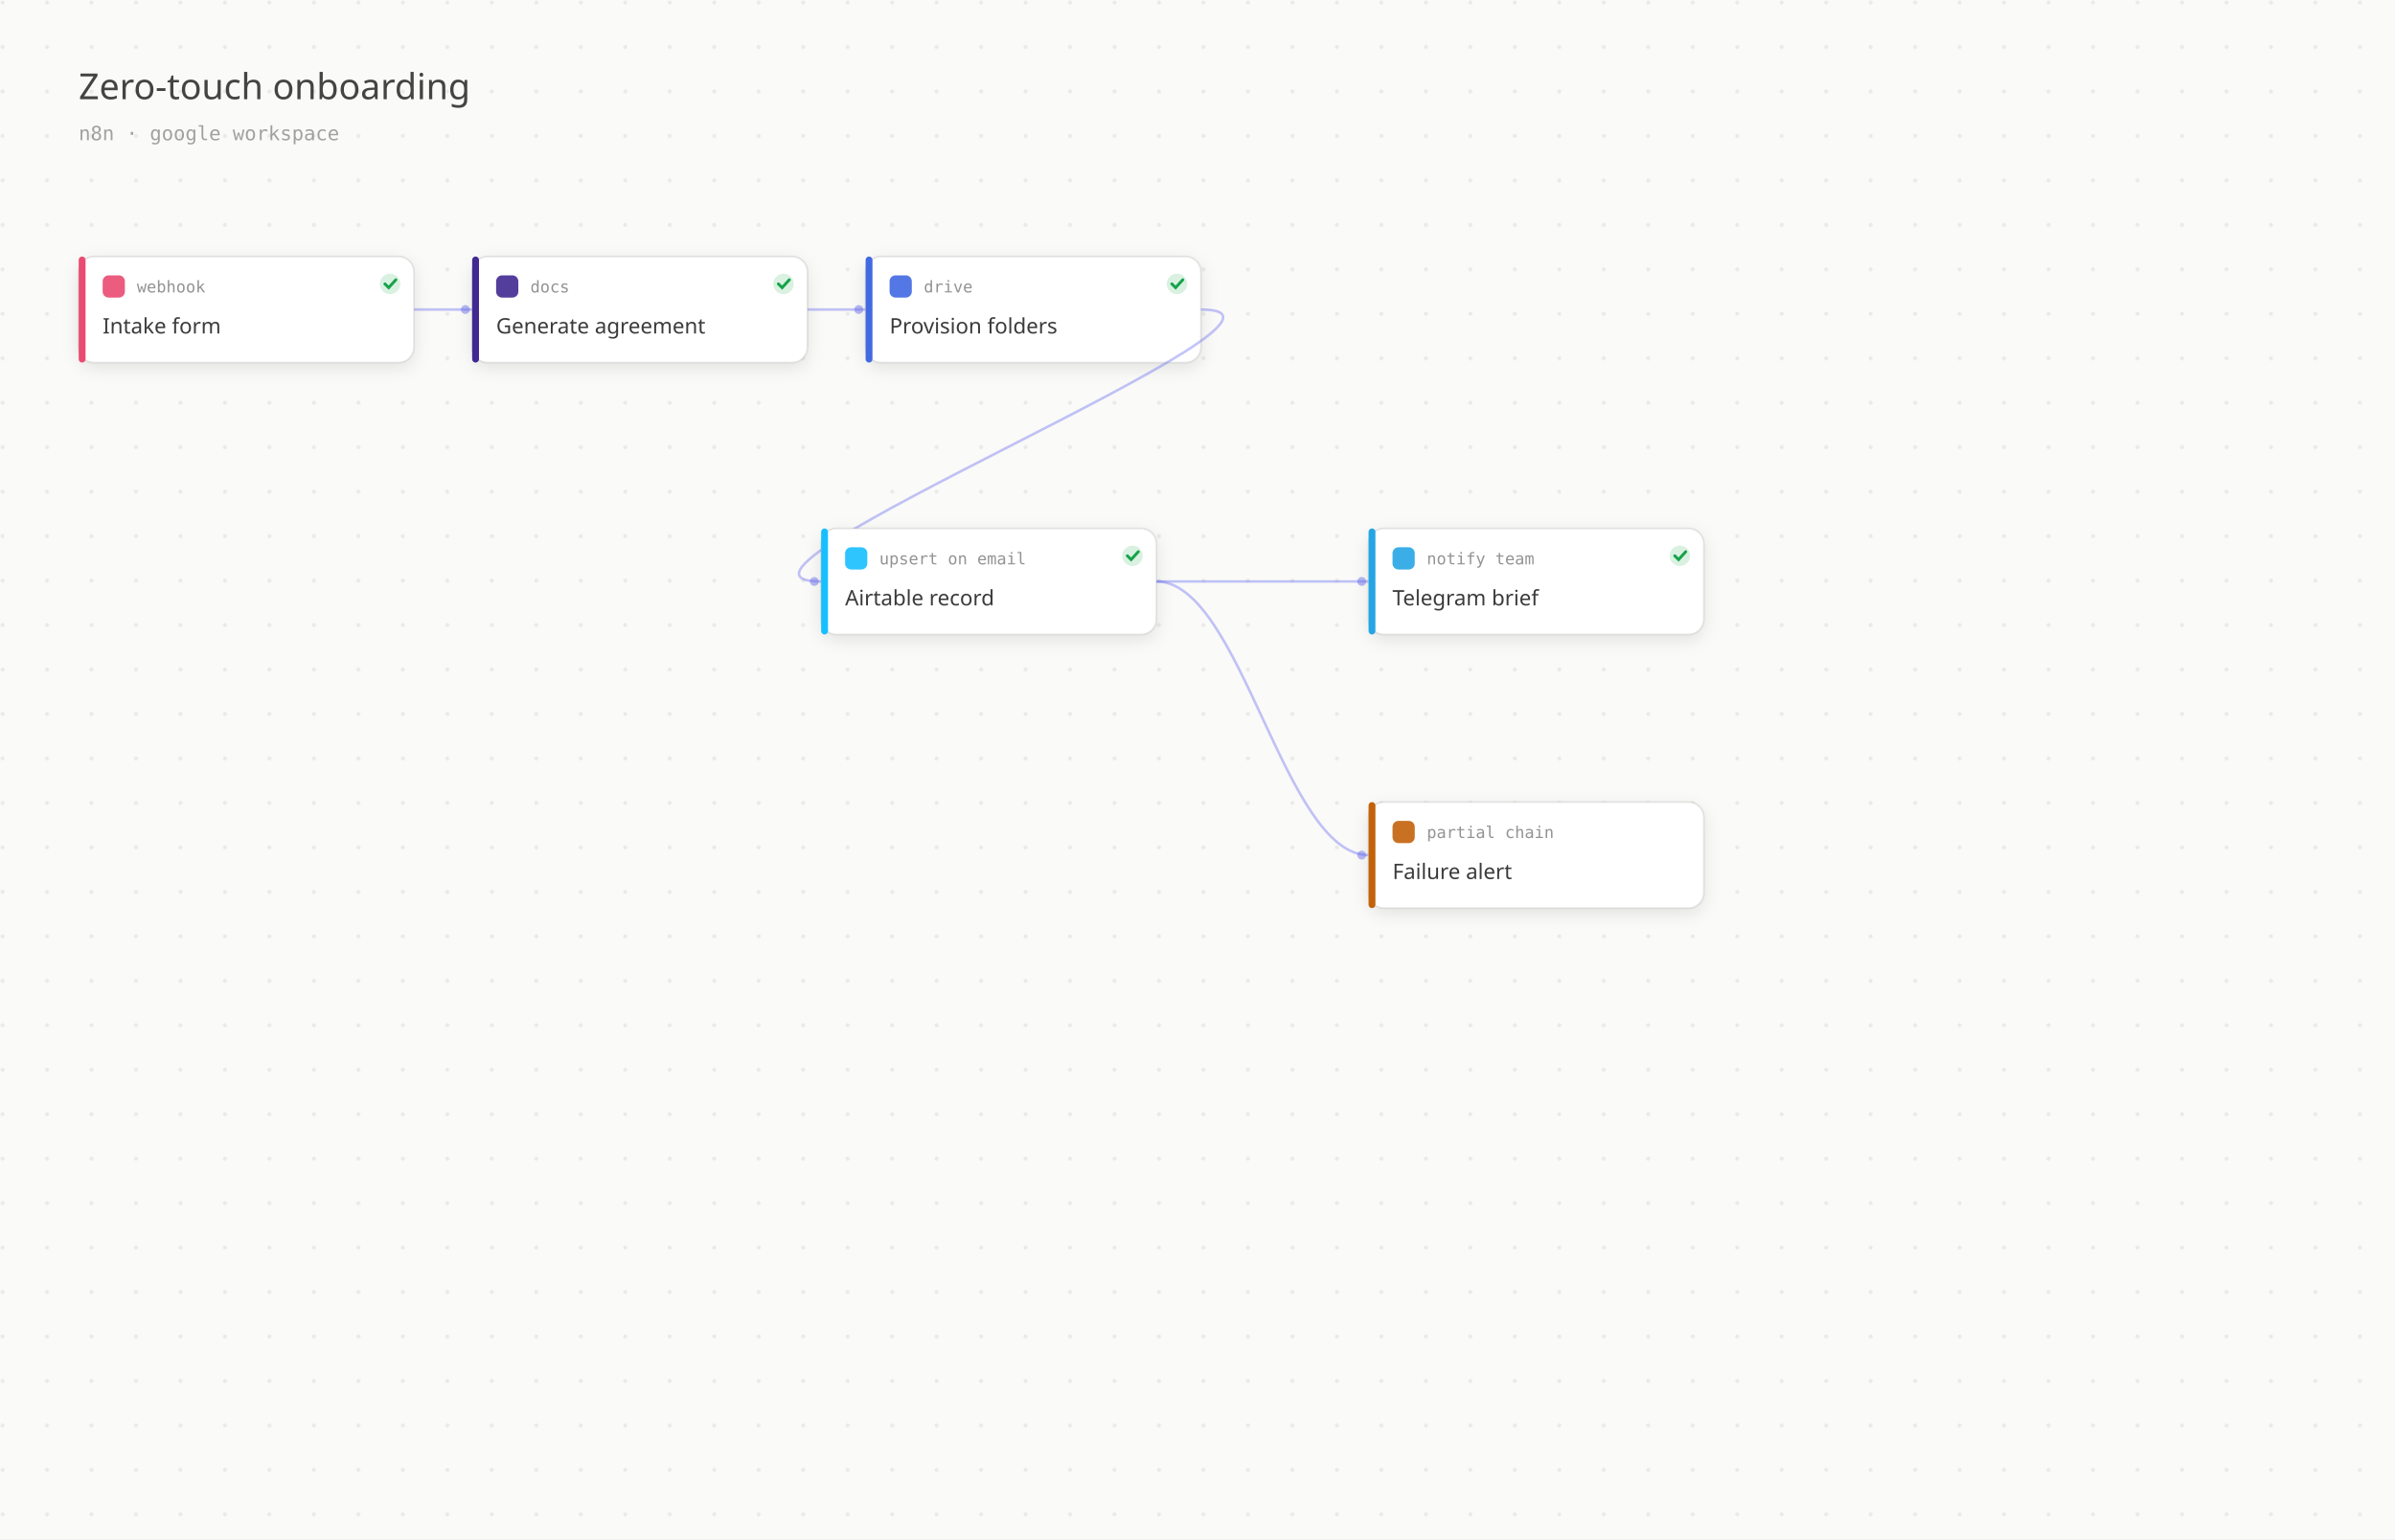
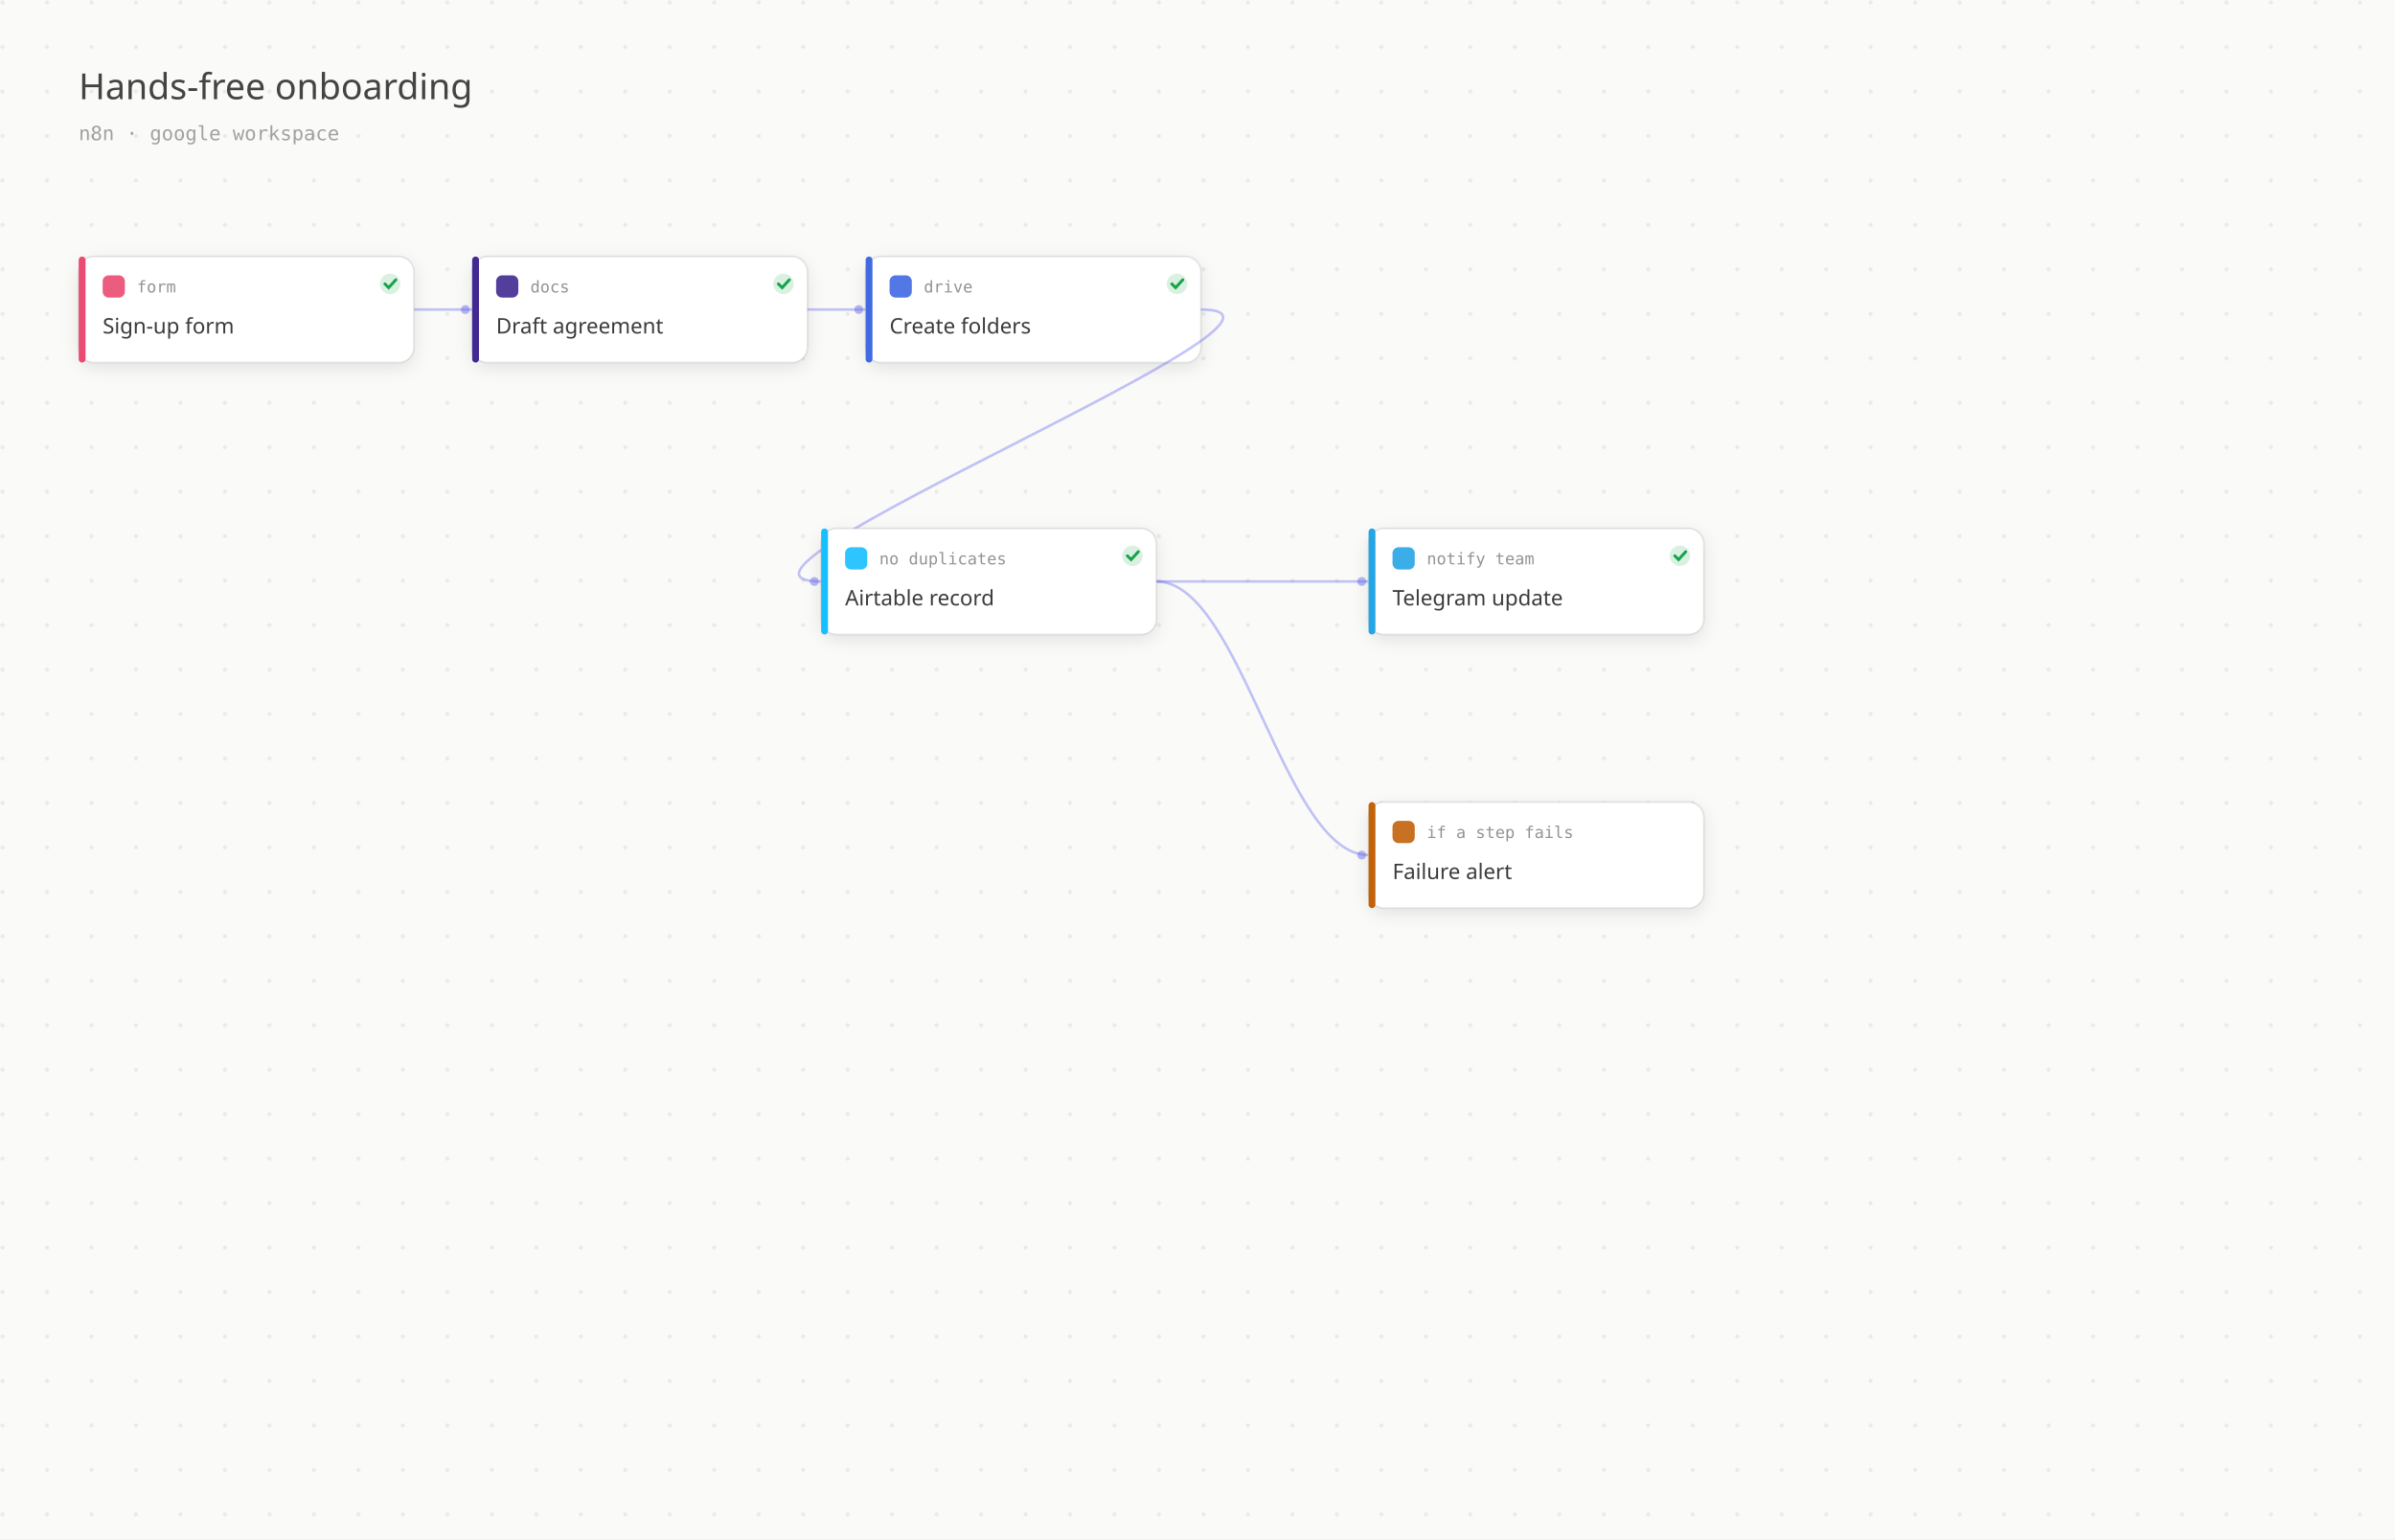
<svg xmlns="http://www.w3.org/2000/svg" viewBox="0 0 1400 900" width="1400" height="900" role="img" aria-label="client onboarding">
  <defs>
    <pattern id="dots" width="26" height="26" patternUnits="userSpaceOnUse">
      <circle cx="1.5" cy="1.5" r="1.2" fill="#111" fill-opacity=".07" />
    </pattern>
    <filter id="sh" x="-40%" y="-40%" width="180%" height="180%">
      <feDropShadow dx="0" dy="3" stdDeviation="5" flood-color="#000" flood-opacity=".10" />
    </filter>
  </defs>
  <rect width="1400" height="900" fill="#FAFAF8" />
  <rect width="1400" height="900" fill="url(#dots)" />
-   <text x="46" y="58" font-family="IBM Plex Sans,system-ui,sans-serif" font-size="21" fill="#111" fill-opacity=".78">Zero-touch onboarding</text>
+   <text x="46" y="58" font-family="IBM Plex Sans,system-ui,sans-serif" font-size="21" fill="#111" fill-opacity=".78">Hands-free onboarding</text>
  <text x="46" y="82" font-family="ui-monospace,monospace" font-size="11.5" fill="#111" fill-opacity=".38">n8n · google workspace</text>
  <g filter="url(#sh)">
    <rect x="46" y="150" width="196" height="62" rx="9" fill="#fff" stroke="#111" stroke-opacity=".10" />
  </g>
  <rect x="46" y="150" width="4" height="62" rx="2" fill="#EA4B71" />
  <rect x="60" y="161" width="13" height="13" rx="3.5" fill="#EA4B71" fill-opacity=".9" />
-   <text x="80" y="171" font-family="ui-monospace,monospace" font-size="9.5" fill="#111" fill-opacity=".45">webhook</text>
-   <text x="60" y="195" font-family="IBM Plex Sans,system-ui,sans-serif" font-size="12.5" fill="#111" fill-opacity=".82">Intake form</text>
+   <text x="80" y="171" font-family="ui-monospace,monospace" font-size="9.5" fill="#111" fill-opacity=".45">form</text>
+   <text x="60" y="195" font-family="IBM Plex Sans,system-ui,sans-serif" font-size="12.5" fill="#111" fill-opacity=".82">Sign-up form</text>
  <circle cx="228" cy="166" r="6" fill="#16a34a" fill-opacity=".16" />
  <path d="M225,166 l2.2,2.2 l4.2,-4.6" stroke="#16a34a" stroke-width="1.7" fill="none" stroke-linecap="round" />
  <path d="M242,181.0 C270,181.0 248,181.0 276,181.0" fill="none" stroke="#6366f1" stroke-opacity=".38" stroke-width="1.5" />
  <circle cx="272" cy="181.0" r="2.6" fill="#6366f1" fill-opacity=".45" />
  <g filter="url(#sh)">
    <rect x="276" y="150" width="196" height="62" rx="9" fill="#fff" stroke="#111" stroke-opacity=".10" />
  </g>
  <rect x="276" y="150" width="4" height="62" rx="2" fill="#412991" />
  <rect x="290" y="161" width="13" height="13" rx="3.5" fill="#412991" fill-opacity=".9" />
  <text x="310" y="171" font-family="ui-monospace,monospace" font-size="9.5" fill="#111" fill-opacity=".45">docs</text>
-   <text x="290" y="195" font-family="IBM Plex Sans,system-ui,sans-serif" font-size="12.5" fill="#111" fill-opacity=".82">Generate agreement</text>
+   <text x="290" y="195" font-family="IBM Plex Sans,system-ui,sans-serif" font-size="12.5" fill="#111" fill-opacity=".82">Draft agreement</text>
  <circle cx="458" cy="166" r="6" fill="#16a34a" fill-opacity=".16" />
  <path d="M455,166 l2.2,2.2 l4.2,-4.6" stroke="#16a34a" stroke-width="1.7" fill="none" stroke-linecap="round" />
  <path d="M472,181.0 C500,181.0 478,181.0 506,181.0" fill="none" stroke="#6366f1" stroke-opacity=".38" stroke-width="1.5" />
  <circle cx="502" cy="181.0" r="2.6" fill="#6366f1" fill-opacity=".45" />
  <g filter="url(#sh)">
    <rect x="506" y="150" width="196" height="62" rx="9" fill="#fff" stroke="#111" stroke-opacity=".10" />
  </g>
  <rect x="506" y="150" width="4" height="62" rx="2" fill="#4169E1" />
  <rect x="520" y="161" width="13" height="13" rx="3.5" fill="#4169E1" fill-opacity=".9" />
  <text x="540" y="171" font-family="ui-monospace,monospace" font-size="9.5" fill="#111" fill-opacity=".45">drive</text>
-   <text x="520" y="195" font-family="IBM Plex Sans,system-ui,sans-serif" font-size="12.5" fill="#111" fill-opacity=".82">Provision folders</text>
+   <text x="520" y="195" font-family="IBM Plex Sans,system-ui,sans-serif" font-size="12.5" fill="#111" fill-opacity=".82">Create folders</text>
  <circle cx="688" cy="166" r="6" fill="#16a34a" fill-opacity=".16" />
  <path d="M685,166 l2.2,2.2 l4.2,-4.6" stroke="#16a34a" stroke-width="1.7" fill="none" stroke-linecap="round" />
  <path d="M702,181 C790.8,181 391.2,340 480,340" fill="none" stroke="#6366f1" stroke-opacity=".38" stroke-width="1.5" />
  <circle cx="476" cy="340" r="2.6" fill="#6366f1" fill-opacity=".45" />
  <g filter="url(#sh)">
    <rect x="480" y="309" width="196" height="62" rx="9" fill="#fff" stroke="#111" stroke-opacity=".10" />
  </g>
  <rect x="480" y="309" width="4" height="62" rx="2" fill="#18BFFF" />
  <rect x="494" y="320" width="13" height="13" rx="3.5" fill="#18BFFF" fill-opacity=".9" />
-   <text x="514" y="330" font-family="ui-monospace,monospace" font-size="9.5" fill="#111" fill-opacity=".45">upsert on email</text>
+   <text x="514" y="330" font-family="ui-monospace,monospace" font-size="9.5" fill="#111" fill-opacity=".45">no duplicates</text>
  <text x="494" y="354" font-family="IBM Plex Sans,system-ui,sans-serif" font-size="12.5" fill="#111" fill-opacity=".82">Airtable record</text>
  <circle cx="662" cy="325" r="6" fill="#16a34a" fill-opacity=".16" />
  <path d="M659,325 l2.2,2.2 l4.2,-4.6" stroke="#16a34a" stroke-width="1.7" fill="none" stroke-linecap="round" />
  <path d="M676,340 C725.6,340 750.4,340 800,340" fill="none" stroke="#6366f1" stroke-opacity=".38" stroke-width="1.5" />
  <circle cx="796" cy="340" r="2.6" fill="#6366f1" fill-opacity=".45" />
  <g filter="url(#sh)">
    <rect x="800" y="309" width="196" height="62" rx="9" fill="#fff" stroke="#111" stroke-opacity=".10" />
  </g>
  <rect x="800" y="309" width="4" height="62" rx="2" fill="#26A5E4" />
  <rect x="814" y="320" width="13" height="13" rx="3.5" fill="#26A5E4" fill-opacity=".9" />
  <text x="834" y="330" font-family="ui-monospace,monospace" font-size="9.5" fill="#111" fill-opacity=".45">notify team</text>
-   <text x="814" y="354" font-family="IBM Plex Sans,system-ui,sans-serif" font-size="12.5" fill="#111" fill-opacity=".82">Telegram brief</text>
+   <text x="814" y="354" font-family="IBM Plex Sans,system-ui,sans-serif" font-size="12.5" fill="#111" fill-opacity=".82">Telegram update</text>
  <circle cx="982" cy="325" r="6" fill="#16a34a" fill-opacity=".16" />
  <path d="M979,325 l2.2,2.2 l4.2,-4.6" stroke="#16a34a" stroke-width="1.7" fill="none" stroke-linecap="round" />
  <path d="M676,340 C725.6,340 750.4,500 800,500" fill="none" stroke="#6366f1" stroke-opacity=".38" stroke-width="1.5" />
  <circle cx="796" cy="500" r="2.6" fill="#6366f1" fill-opacity=".45" />
  <g filter="url(#sh)">
    <rect x="800" y="469" width="196" height="62" rx="9" fill="#fff" stroke="#111" stroke-opacity=".10" />
  </g>
  <rect x="800" y="469" width="4" height="62" rx="2" fill="#c2620a" />
  <rect x="814" y="480" width="13" height="13" rx="3.5" fill="#c2620a" fill-opacity=".9" />
-   <text x="834" y="490" font-family="ui-monospace,monospace" font-size="9.5" fill="#111" fill-opacity=".45">partial chain</text>
+   <text x="834" y="490" font-family="ui-monospace,monospace" font-size="9.5" fill="#111" fill-opacity=".45">if a step fails</text>
  <text x="814" y="514" font-family="IBM Plex Sans,system-ui,sans-serif" font-size="12.5" fill="#111" fill-opacity=".82">Failure alert</text>
</svg>
